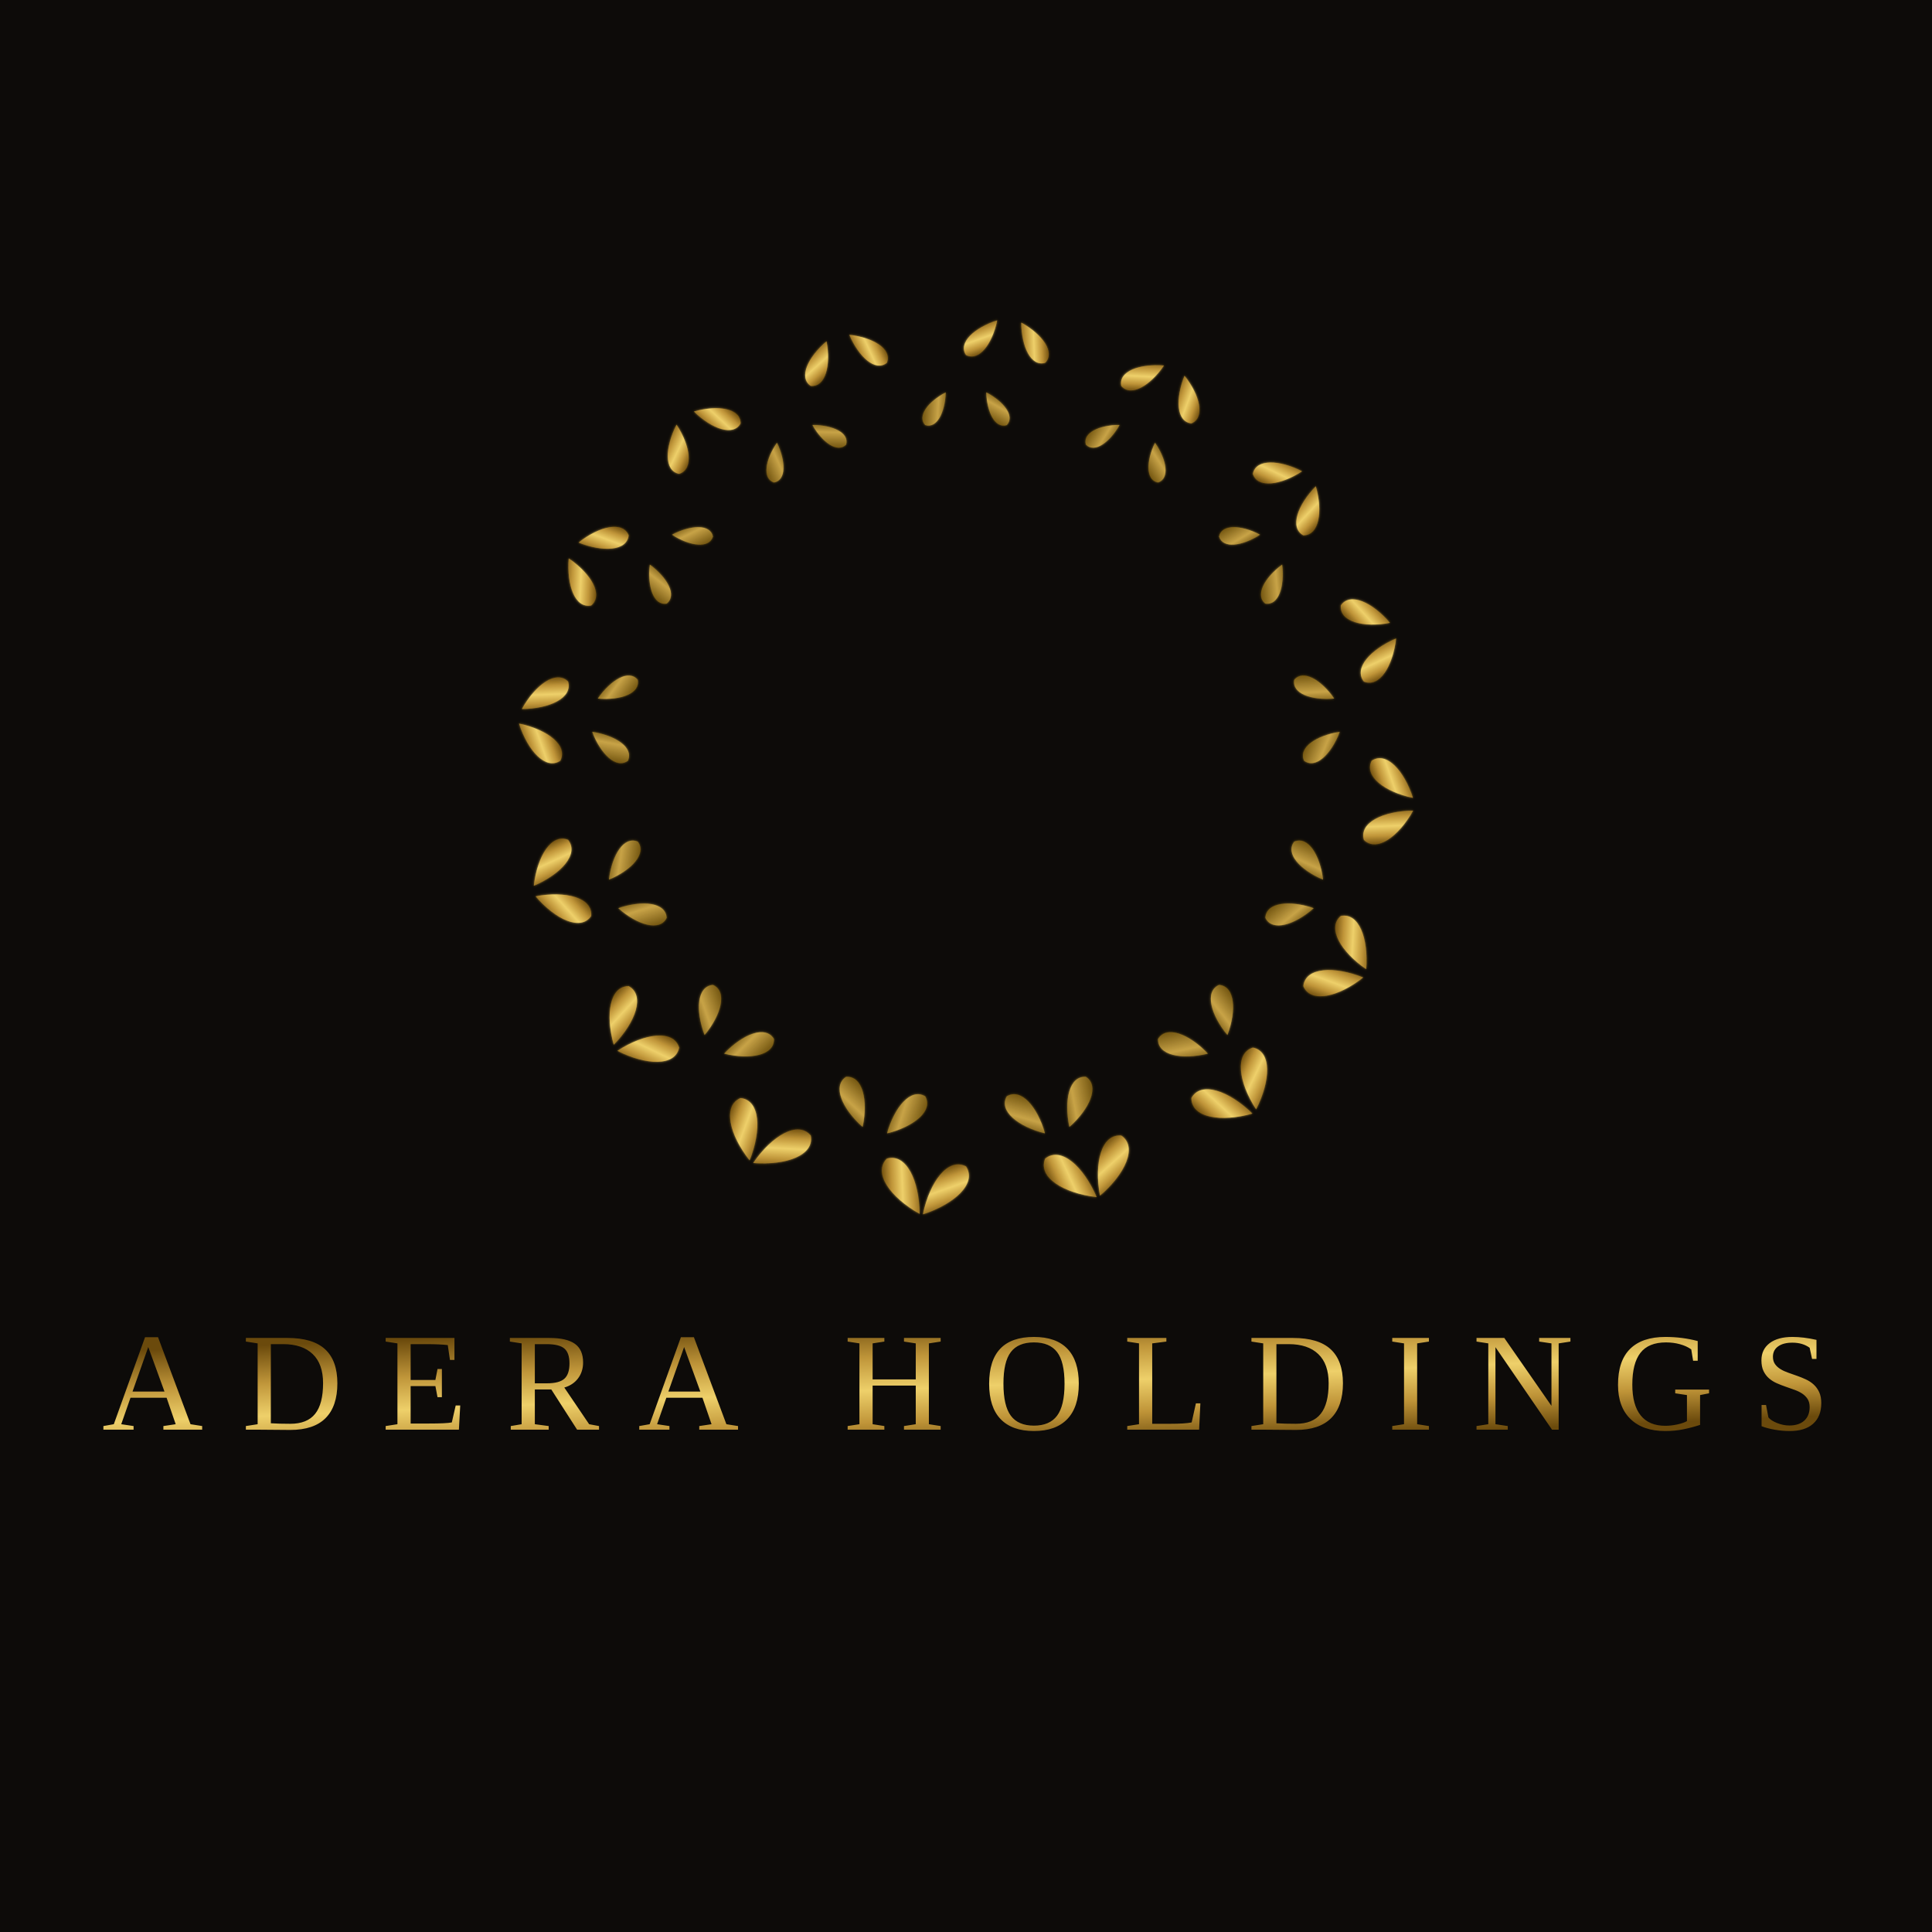
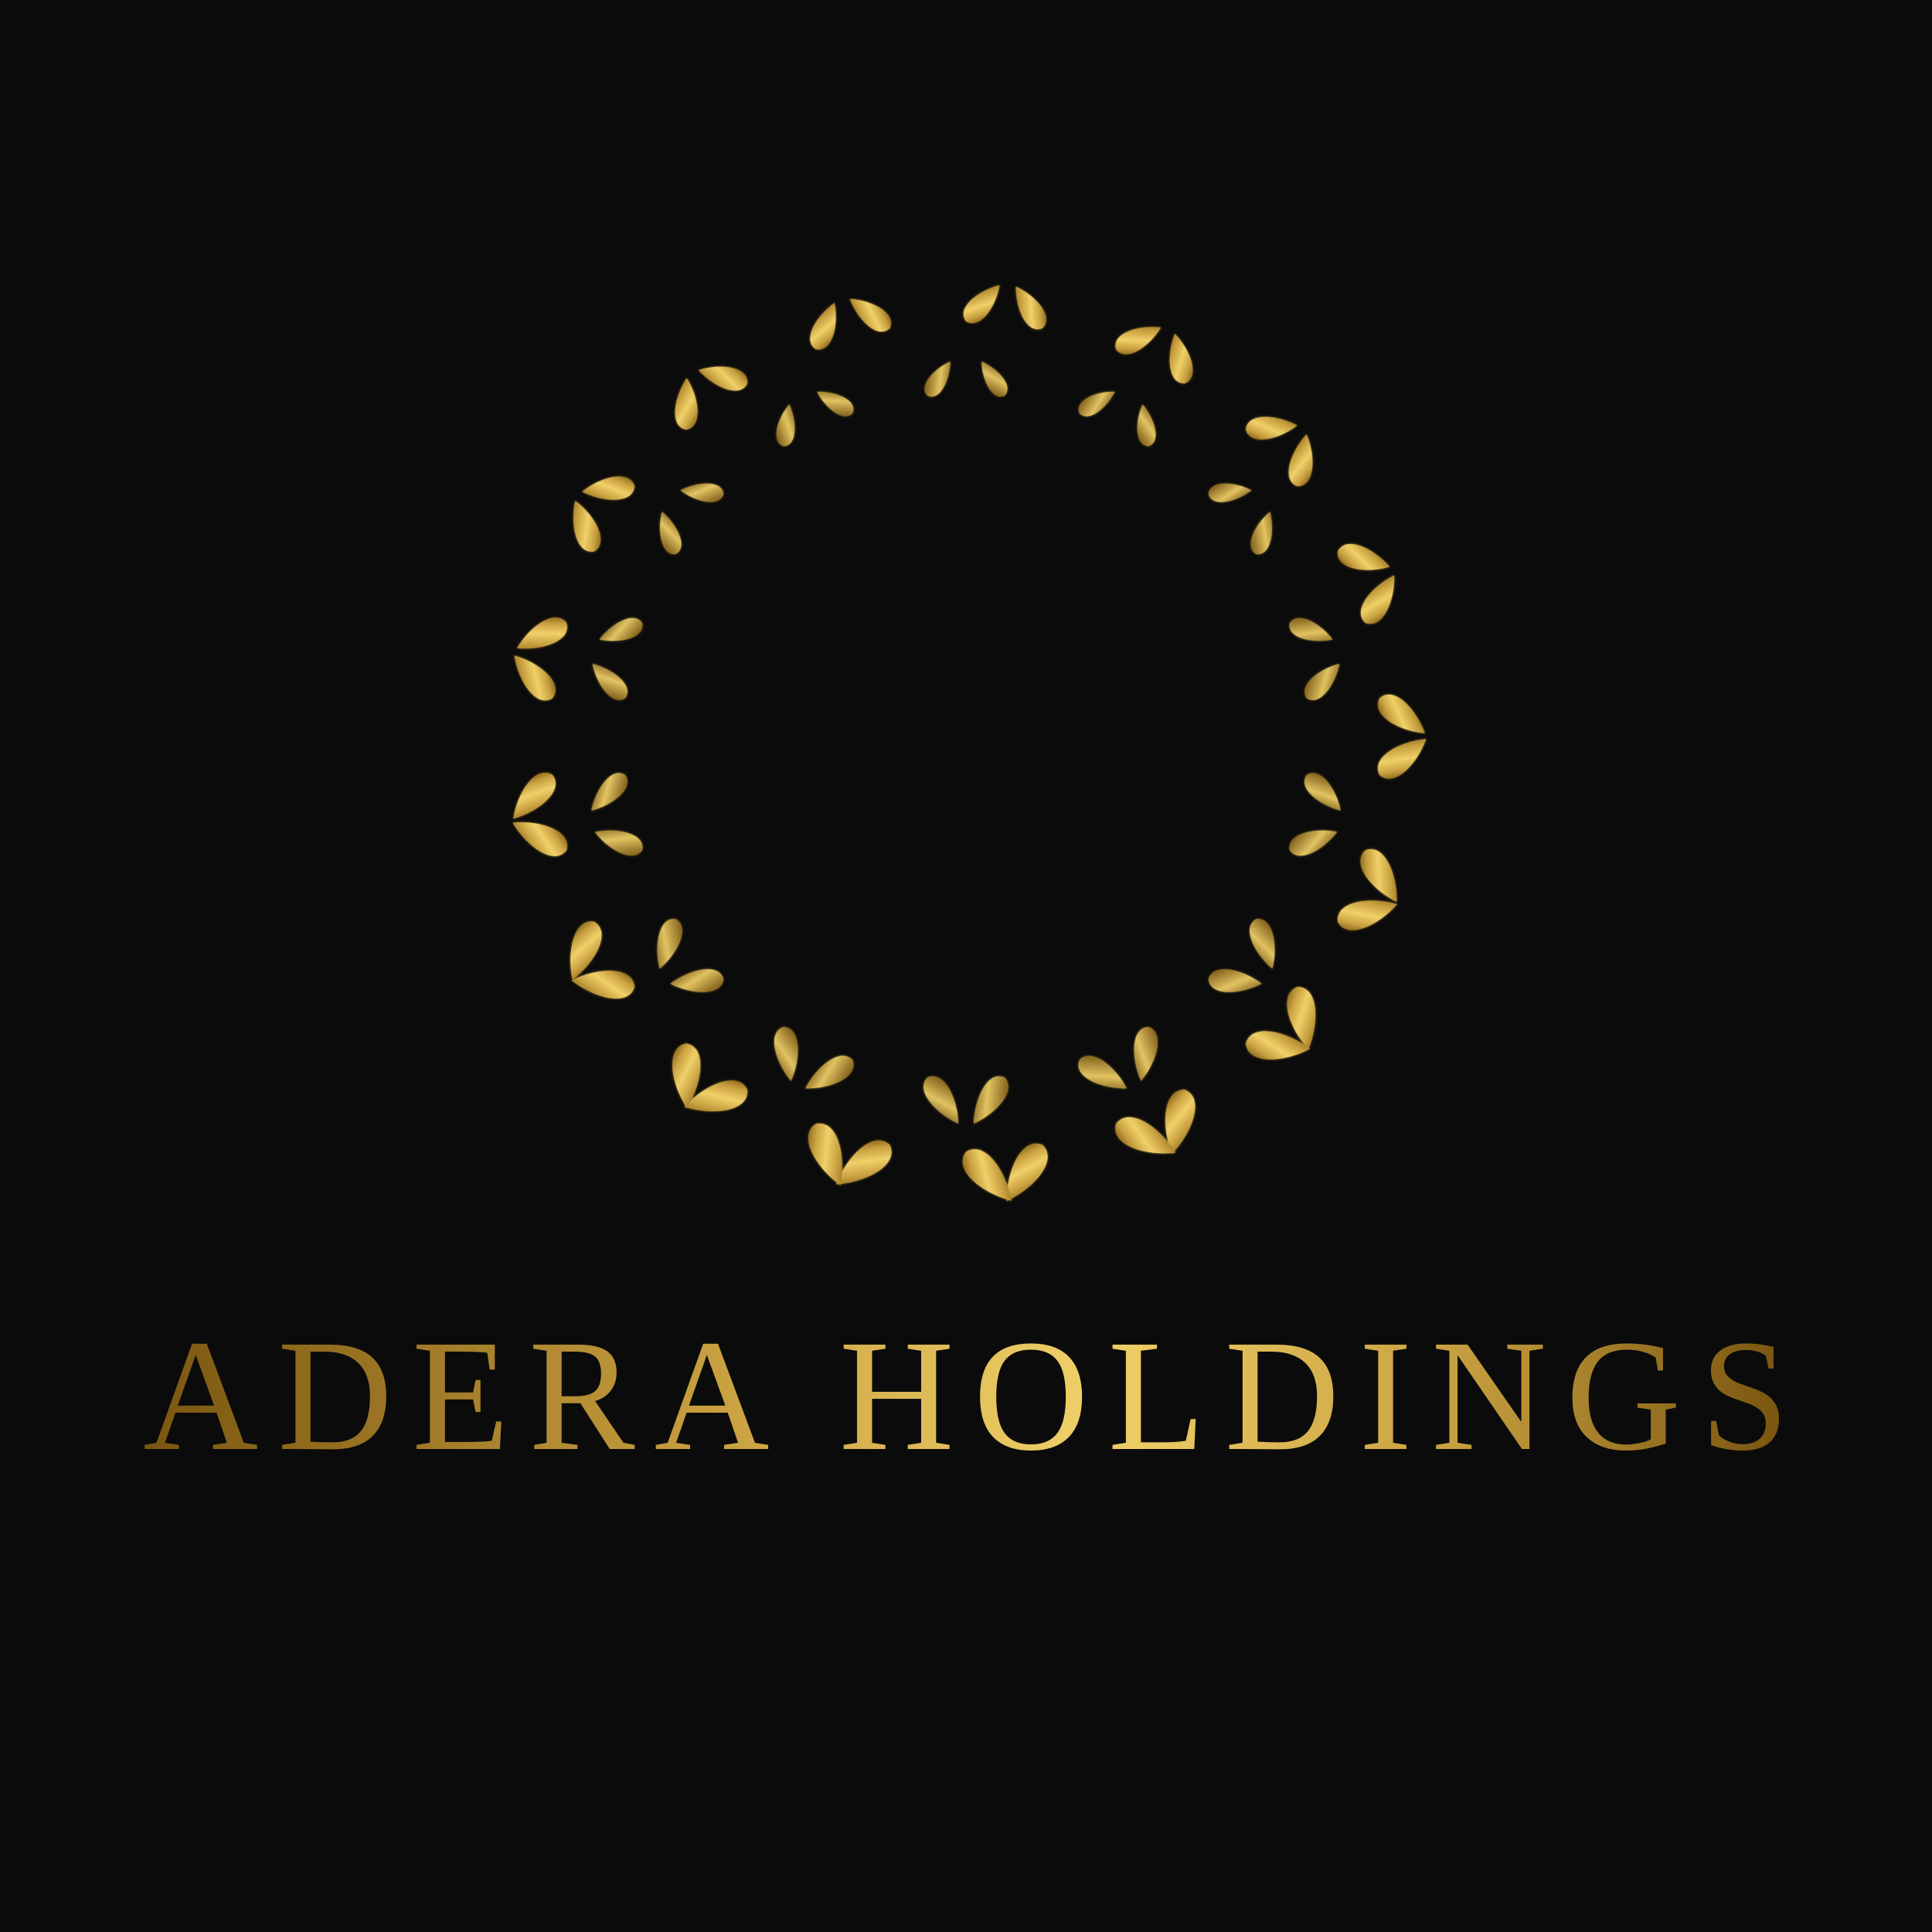
<svg xmlns="http://www.w3.org/2000/svg" viewBox="0 0 800 800" width="800" height="800">
  <defs>
-     <linearGradient id="g1" x1="15%" y1="5%" x2="85%" y2="95%">
-       <stop offset="0%" stop-color="#6B4A0C" />
-       <stop offset="28%" stop-color="#C0963A" />
-       <stop offset="52%" stop-color="#EED06A" />
-       <stop offset="76%" stop-color="#BF9438" />
-       <stop offset="100%" stop-color="#6B4A0C" />
+     <linearGradient id="gOuter" x1="10%" y1="0%" x2="90%" y2="100%">
+       <stop offset="0%" stop-color="#7A5610" />
+       <stop offset="30%" stop-color="#C8A040" />
+       <stop offset="55%" stop-color="#F0D068" />
+       <stop offset="78%" stop-color="#C8A040" />
+       <stop offset="100%" stop-color="#7A5610" />
    </linearGradient>
-     <linearGradient id="g2" x1="85%" y1="5%" x2="15%" y2="95%">
-       <stop offset="0%" stop-color="#7A5A10" />
-       <stop offset="40%" stop-color="#D8B04C" />
-       <stop offset="100%" stop-color="#7A5A10" />
+     <linearGradient id="gInner" x1="90%" y1="0%" x2="10%" y2="100%">
+       <stop offset="0%" stop-color="#7A5610" />
+       <stop offset="45%" stop-color="#F0D068" />
+       <stop offset="100%" stop-color="#7A5610" />
+     </linearGradient>
+     <linearGradient id="gText" x1="0%" y1="0%" x2="100%" y2="0%">
+       <stop offset="0%" stop-color="#7A5610" />
+       <stop offset="35%" stop-color="#C8A040" />
+       <stop offset="58%" stop-color="#F0D068" />
+       <stop offset="80%" stop-color="#C8A040" />
+       <stop offset="100%" stop-color="#7A5610" />
    </linearGradient>
    <filter id="soft">
-       <feGaussianBlur stdDeviation="0.6" result="b" />
+       <feGaussianBlur stdDeviation="0.55" result="b" />
      <feComposite in="SourceGraphic" in2="b" operator="over" />
    </filter>
  </defs>
-   <rect width="800" height="800" fill="#0D0B09" />
-   <g fill="url(#g1)" filter="url(#soft)">
-     <path d="M 0 0 C  5.88 -1.55    5.00 -10.63    0 -19.32 C  -5.00 -10.63    -5.88 -1.55    0 0 Z" transform="translate(400.00,147.00) rotate(42.00)" />
-     <path d="M 0 0 C  5.90 -1.55    5.02 -10.66    0 -19.39 C  -5.02 -10.66    -5.90 -1.55    0 0 Z" transform="translate(432.78,150.23) rotate(-30.75)" />
-     <path d="M 0 0 C  5.97 -1.57    5.07 -10.78    0 -19.60 C  -5.07 -10.78    -5.97 -1.57    0 0 Z" transform="translate(464.29,159.79) rotate(64.50)" />
-     <path d="M 0 0 C  6.07 -1.60    5.16 -10.97    0 -19.94 C  -5.16 -10.97    -6.07 -1.60    0 0 Z" transform="translate(493.34,175.31) rotate(-8.25)" />
-     <path d="M 0 0 C  6.21 -1.63    5.28 -11.22    0 -20.40 C  -5.28 -11.22    -6.21 -1.63    0 0 Z" transform="translate(518.79,196.21) rotate(87.00)" />
-     <path d="M 0 0 C  6.38 -1.68    5.42 -11.53    0 -20.96 C  -5.42 -11.53    -6.38 -1.68    0 0 Z" transform="translate(539.69,221.66) rotate(14.25)" />
-     <path d="M 0 0 C  6.57 -1.73    5.59 -11.88    0 -21.59 C  -5.59 -11.88    -6.57 -1.73    0 0 Z" transform="translate(555.21,250.71) rotate(109.50)" />
-     <path d="M 0 0 C  6.78 -1.78    5.76 -12.26    0 -22.28 C  -5.76 -12.26    -6.78 -1.78    0 0 Z" transform="translate(564.77,282.22) rotate(36.75)" />
-     <path d="M 0 0 C  7.00 -1.84    5.95 -12.65    0 -23.00 C  -5.95 -12.65    -7.00 -1.84    0 0 Z" transform="translate(568.00,315.00) rotate(132.00)" />
-     <path d="M 0 0 C  7.22 -1.90    6.14 -13.04    0 -23.72 C  -6.14 -13.04    -7.22 -1.90    0 0 Z" transform="translate(564.77,347.78) rotate(59.25)" />
-     <path d="M 0 0 C  7.43 -1.95    6.31 -13.42    0 -24.41 C  -6.31 -13.42    -7.43 -1.95    0 0 Z" transform="translate(555.21,379.29) rotate(154.50)" />
-     <path d="M 0 0 C  7.62 -2.00    6.48 -13.77    0 -25.04 C  -6.48 -13.77    -7.62 -2.00    0 0 Z" transform="translate(539.69,408.34) rotate(81.75)" />
-     <path d="M 0 0 C  7.79 -2.05    6.62 -14.08    0 -25.60 C  -6.62 -14.08    -7.79 -2.05    0 0 Z" transform="translate(518.79,433.79) rotate(177.00)" />
-     <path d="M 0 0 C  7.93 -2.08    6.74 -14.33    0 -26.06 C  -6.74 -14.33    -7.93 -2.08    0 0 Z" transform="translate(493.34,454.69) rotate(104.25)" />
-     <path d="M 0 0 C  8.03 -2.11    6.83 -14.52    0 -26.40 C  -6.83 -14.52    -8.03 -2.11    0 0 Z" transform="translate(464.29,470.21) rotate(199.50)" />
-     <path d="M 0 0 C  8.10 -2.13    6.88 -14.64    0 -26.61 C  -6.88 -14.64    -8.10 -2.13    0 0 Z" transform="translate(432.78,479.77) rotate(126.75)" />
-     <path d="M 0 0 C  8.12 -2.13    6.90 -14.67    0 -26.68 C  -6.90 -14.67    -8.12 -2.13    0 0 Z" transform="translate(400.00,483.00) rotate(222.00)" />
-     <path d="M 0 0 C  8.10 -2.13    6.88 -14.64    0 -26.61 C  -6.88 -14.64    -8.10 -2.13    0 0 Z" transform="translate(367.22,479.77) rotate(149.25)" />
-     <path d="M 0 0 C  8.03 -2.11    6.83 -14.52    0 -26.40 C  -6.83 -14.52    -8.03 -2.11    0 0 Z" transform="translate(335.71,470.21) rotate(244.50)" />
-     <path d="M 0 0 C  7.93 -2.08    6.74 -14.33    0 -26.06 C  -6.74 -14.33    -7.93 -2.08    0 0 Z" transform="translate(306.66,454.69) rotate(171.75)" />
-     <path d="M 0 0 C  7.79 -2.05    6.62 -14.08    0 -25.60 C  -6.62 -14.08    -7.79 -2.05    0 0 Z" transform="translate(281.21,433.79) rotate(267.00)" />
-     <path d="M 0 0 C  7.62 -2.00    6.48 -13.77    0 -25.04 C  -6.48 -13.77    -7.62 -2.00    0 0 Z" transform="translate(260.31,408.34) rotate(194.25)" />
-     <path d="M 0 0 C  7.43 -1.95    6.31 -13.42    0 -24.41 C  -6.31 -13.42    -7.43 -1.95    0 0 Z" transform="translate(244.79,379.29) rotate(289.50)" />
-     <path d="M 0 0 C  7.22 -1.90    6.14 -13.04    0 -23.72 C  -6.14 -13.04    -7.22 -1.90    0 0 Z" transform="translate(235.23,347.78) rotate(216.75)" />
-     <path d="M 0 0 C  7.00 -1.84    5.95 -12.65    0 -23.00 C  -5.95 -12.65    -7.00 -1.84    0 0 Z" transform="translate(232.00,315.00) rotate(312.00)" />
-     <path d="M 0 0 C  6.78 -1.78    5.76 -12.26    0 -22.28 C  -5.76 -12.26    -6.78 -1.78    0 0 Z" transform="translate(235.23,282.22) rotate(239.25)" />
-     <path d="M 0 0 C  6.57 -1.73    5.59 -11.88    0 -21.59 C  -5.59 -11.88    -6.57 -1.73    0 0 Z" transform="translate(244.79,250.71) rotate(334.50)" />
-     <path d="M 0 0 C  6.38 -1.68    5.42 -11.53    0 -20.96 C  -5.42 -11.53    -6.38 -1.68    0 0 Z" transform="translate(260.31,221.66) rotate(261.75)" />
-     <path d="M 0 0 C  6.21 -1.63    5.28 -11.22    0 -20.40 C  -5.28 -11.22    -6.21 -1.63    0 0 Z" transform="translate(281.21,196.21) rotate(357.00)" />
-     <path d="M 0 0 C  6.07 -1.60    5.16 -10.97    0 -19.94 C  -5.16 -10.97    -6.07 -1.60    0 0 Z" transform="translate(306.66,175.31) rotate(284.25)" />
-     <path d="M 0 0 C  5.97 -1.57    5.07 -10.78    0 -19.60 C  -5.07 -10.78    -5.97 -1.57    0 0 Z" transform="translate(335.71,159.79) rotate(379.50)" />
-     <path d="M 0 0 C  5.90 -1.55    5.02 -10.66    0 -19.39 C  -5.02 -10.66    -5.90 -1.55    0 0 Z" transform="translate(367.22,150.23) rotate(306.75)" />
+   <rect width="800" height="800" fill="#0B0B0B" />
+   <g fill="url(#gOuter)" filter="url(#soft)">
+     <path d="M 0 0 C  6.60 -1.22    5.16 -12.24    0 -20.40 C  -5.16 -12.24    -6.60 -1.22    0 0 Z" transform="translate(400.00,133.00) rotate(43.00)" />
+     <path d="M 0 0 C  6.62 -1.23    5.17 -12.28    0 -20.46 C  -5.17 -12.28    -6.62 -1.23    0 0 Z" transform="translate(431.60,135.93) rotate(-32.41)" />
+     <path d="M 0 0 C  6.68 -1.24    5.22 -12.39    0 -20.64 C  -5.22 -12.39    -6.68 -1.24    0 0 Z" transform="translate(462.13,144.61) rotate(64.18)" />
+     <path d="M 0 0 C  6.78 -1.26    5.29 -12.56    0 -20.94 C  -5.29 -12.56    -6.78 -1.26    0 0 Z" transform="translate(490.55,158.76) rotate(-11.24)" />
+     <path d="M 0 0 C  6.91 -1.28    5.40 -12.80    0 -21.34 C  -5.40 -12.80    -6.91 -1.28    0 0 Z" transform="translate(515.88,177.89) rotate(85.35)" />
+     <path d="M 0 0 C  7.07 -1.31    5.52 -13.10    0 -21.83 C  -5.52 -13.10    -7.07 -1.31    0 0 Z" transform="translate(537.26,201.35) rotate(9.94)" />
+     <path d="M 0 0 C  7.25 -1.34    5.66 -13.44    0 -22.40 C  -5.66 -13.44    -7.25 -1.34    0 0 Z" transform="translate(553.97,228.33) rotate(106.53)" />
+     <path d="M 0 0 C  7.45 -1.38    5.82 -13.81    0 -23.01 C  -5.82 -13.81    -7.45 -1.38    0 0 Z" transform="translate(565.43,257.93) rotate(31.12)" />
+     <path d="M 0 0 C  7.66 -1.42    5.98 -14.20    0 -23.67 C  -5.98 -14.20    -7.66 -1.42    0 0 Z" transform="translate(571.27,289.13) rotate(127.71)" />
+     <path d="M 0 0 C  7.88 -1.46    6.15 -14.60    0 -24.33 C  -6.15 -14.60    -7.88 -1.46    0 0 Z" transform="translate(571.27,320.87) rotate(52.29)" />
+     <path d="M 0 0 C  8.09 -1.50    6.32 -14.99    0 -24.99 C  -6.32 -14.99    -8.09 -1.50    0 0 Z" transform="translate(565.43,352.07) rotate(148.88)" />
+     <path d="M 0 0 C  8.29 -1.54    6.47 -15.36    0 -25.60 C  -6.47 -15.36    -8.29 -1.54    0 0 Z" transform="translate(553.97,381.67) rotate(73.47)" />
+     <path d="M 0 0 C  8.47 -1.57    6.62 -15.70    0 -26.17 C  -6.62 -15.70    -8.47 -1.57    0 0 Z" transform="translate(537.26,408.65) rotate(170.06)" />
+     <path d="M 0 0 C  8.63 -1.60    6.74 -16.00    0 -26.66 C  -6.74 -16.00    -8.63 -1.60    0 0 Z" transform="translate(515.88,432.11) rotate(94.65)" />
+     <path d="M 0 0 C  8.76 -1.62    6.84 -16.24    0 -27.06 C  -6.84 -16.24    -8.76 -1.62    0 0 Z" transform="translate(490.55,451.24) rotate(191.24)" />
+     <path d="M 0 0 C  8.86 -1.64    6.92 -16.41    0 -27.36 C  -6.92 -16.41    -8.86 -1.64    0 0 Z" transform="translate(462.13,465.39) rotate(115.82)" />
+     <path d="M 0 0 C  8.92 -1.65    6.96 -16.52    0 -27.54 C  -6.96 -16.52    -8.92 -1.65    0 0 Z" transform="translate(431.60,474.07) rotate(212.41)" />
+     <path d="M 0 0 C  8.94 -1.66    6.98 -16.56    0 -27.60 C  -6.98 -16.56    -8.94 -1.66    0 0 Z" transform="translate(400.00,477.00) rotate(137.00)" />
+     <path d="M 0 0 C  8.92 -1.65    6.96 -16.52    0 -27.54 C  -6.96 -16.52    -8.92 -1.65    0 0 Z" transform="translate(368.40,474.07) rotate(233.59)" />
+     <path d="M 0 0 C  8.86 -1.64    6.92 -16.41    0 -27.36 C  -6.92 -16.41    -8.86 -1.64    0 0 Z" transform="translate(337.87,465.39) rotate(158.18)" />
+     <path d="M 0 0 C  8.76 -1.62    6.84 -16.24    0 -27.06 C  -6.84 -16.24    -8.76 -1.62    0 0 Z" transform="translate(309.45,451.24) rotate(254.76)" />
+     <path d="M 0 0 C  8.63 -1.60    6.74 -16.00    0 -26.66 C  -6.74 -16.00    -8.63 -1.60    0 0 Z" transform="translate(284.12,432.11) rotate(179.35)" />
+     <path d="M 0 0 C  8.47 -1.57    6.62 -15.70    0 -26.17 C  -6.62 -15.70    -8.47 -1.57    0 0 Z" transform="translate(262.74,408.65) rotate(275.94)" />
+     <path d="M 0 0 C  8.29 -1.54    6.47 -15.36    0 -25.60 C  -6.47 -15.36    -8.29 -1.54    0 0 Z" transform="translate(246.03,381.67) rotate(200.53)" />
+     <path d="M 0 0 C  8.09 -1.50    6.32 -14.99    0 -24.99 C  -6.32 -14.99    -8.09 -1.50    0 0 Z" transform="translate(234.57,352.07) rotate(297.12)" />
+     <path d="M 0 0 C  7.88 -1.46    6.15 -14.60    0 -24.33 C  -6.15 -14.60    -7.88 -1.46    0 0 Z" transform="translate(228.73,320.87) rotate(221.71)" />
+     <path d="M 0 0 C  7.66 -1.42    5.98 -14.20    0 -23.67 C  -5.98 -14.20    -7.66 -1.42    0 0 Z" transform="translate(228.73,289.13) rotate(318.29)" />
+     <path d="M 0 0 C  7.45 -1.38    5.82 -13.81    0 -23.01 C  -5.82 -13.81    -7.45 -1.38    0 0 Z" transform="translate(234.57,257.93) rotate(242.88)" />
+     <path d="M 0 0 C  7.25 -1.34    5.66 -13.44    0 -22.40 C  -5.66 -13.44    -7.25 -1.34    0 0 Z" transform="translate(246.03,228.33) rotate(339.47)" />
+     <path d="M 0 0 C  7.07 -1.31    5.52 -13.10    0 -21.83 C  -5.52 -13.10    -7.07 -1.31    0 0 Z" transform="translate(262.74,201.35) rotate(264.06)" />
+     <path d="M 0 0 C  6.91 -1.28    5.40 -12.80    0 -21.34 C  -5.40 -12.80    -6.91 -1.28    0 0 Z" transform="translate(284.12,177.89) rotate(360.65)" />
+     <path d="M 0 0 C  6.78 -1.26    5.29 -12.56    0 -20.94 C  -5.29 -12.56    -6.78 -1.26    0 0 Z" transform="translate(309.45,158.76) rotate(285.24)" />
+     <path d="M 0 0 C  6.68 -1.24    5.22 -12.39    0 -20.64 C  -5.22 -12.39    -6.68 -1.24    0 0 Z" transform="translate(337.87,144.61) rotate(381.82)" />
+     <path d="M 0 0 C  6.62 -1.23    5.17 -12.28    0 -20.46 C  -5.17 -12.28    -6.62 -1.23    0 0 Z" transform="translate(368.40,135.93) rotate(306.41)" />
  </g>
-   <g fill="url(#g2)" opacity="0.92" filter="url(#soft)">
-     <path d="M 0 0 C  4.88 -1.28    4.15 -8.79    0 -15.98 C  -4.15 -8.79    -4.88 -1.28    0 0 Z" transform="translate(416.88,176.02) rotate(-32.08)" />
-     <path d="M 0 0 C  4.93 -1.29    4.19 -8.89    0 -16.16 C  -4.19 -8.89    -4.93 -1.29    0 0 Z" transform="translate(449.64,184.10) rotate(59.77)" />
-     <path d="M 0 0 C  5.04 -1.32    4.28 -9.07    0 -16.50 C  -4.28 -9.07    -5.04 -1.32    0 0 Z" transform="translate(479.53,199.78) rotate(-4.38)" />
-     <path d="M 0 0 C  5.18 -1.36    4.41 -9.34    0 -16.98 C  -4.41 -9.34    -5.18 -1.36    0 0 Z" transform="translate(504.79,222.16) rotate(87.46)" />
-     <path d="M 0 0 C  5.37 -1.41    4.56 -9.67    0 -17.59 C  -4.56 -9.67    -5.37 -1.41    0 0 Z" transform="translate(523.96,249.94) rotate(23.31)" />
-     <path d="M 0 0 C  5.58 -1.46    4.74 -10.05    0 -18.27 C  -4.74 -10.05    -5.58 -1.46    0 0 Z" transform="translate(535.93,281.50) rotate(115.15)" />
-     <path d="M 0 0 C  5.80 -1.52    4.93 -10.45    0 -19.00 C  -4.93 -10.45    -5.80 -1.52    0 0 Z" transform="translate(540.00,315.00) rotate(51.00)" />
-     <path d="M 0 0 C  6.02 -1.58    5.12 -10.85    0 -19.73 C  -5.12 -10.85    -6.02 -1.58    0 0 Z" transform="translate(535.93,348.50) rotate(142.85)" />
-     <path d="M 0 0 C  6.23 -1.63    5.30 -11.23    0 -20.41 C  -5.30 -11.23    -6.23 -1.63    0 0 Z" transform="translate(523.96,380.06) rotate(78.69)" />
-     <path d="M 0 0 C  6.42 -1.68    5.45 -11.56    0 -21.02 C  -5.45 -11.56    -6.42 -1.68    0 0 Z" transform="translate(504.79,407.84) rotate(170.54)" />
-     <path d="M 0 0 C  6.56 -1.72    5.58 -11.83    0 -21.50 C  -5.58 -11.83    -6.56 -1.72    0 0 Z" transform="translate(479.53,430.22) rotate(106.38)" />
-     <path d="M 0 0 C  6.67 -1.75    5.67 -12.01    0 -21.84 C  -5.67 -12.01    -6.67 -1.75    0 0 Z" transform="translate(449.64,445.90) rotate(198.23)" />
-     <path d="M 0 0 C  6.72 -1.76    5.71 -12.11    0 -22.02 C  -5.71 -12.11    -6.72 -1.76    0 0 Z" transform="translate(416.88,453.98) rotate(134.08)" />
-     <path d="M 0 0 C  6.72 -1.76    5.71 -12.11    0 -22.02 C  -5.71 -12.11    -6.72 -1.76    0 0 Z" transform="translate(383.12,453.98) rotate(225.92)" />
-     <path d="M 0 0 C  6.67 -1.75    5.67 -12.01    0 -21.84 C  -5.67 -12.01    -6.67 -1.75    0 0 Z" transform="translate(350.36,445.90) rotate(161.77)" />
-     <path d="M 0 0 C  6.56 -1.72    5.58 -11.83    0 -21.50 C  -5.58 -11.83    -6.56 -1.72    0 0 Z" transform="translate(320.47,430.22) rotate(253.62)" />
-     <path d="M 0 0 C  6.42 -1.68    5.45 -11.56    0 -21.02 C  -5.45 -11.56    -6.42 -1.68    0 0 Z" transform="translate(295.21,407.84) rotate(189.46)" />
-     <path d="M 0 0 C  6.23 -1.63    5.30 -11.23    0 -20.41 C  -5.30 -11.23    -6.23 -1.63    0 0 Z" transform="translate(276.04,380.06) rotate(281.31)" />
-     <path d="M 0 0 C  6.02 -1.58    5.12 -10.85    0 -19.73 C  -5.12 -10.85    -6.02 -1.58    0 0 Z" transform="translate(264.07,348.50) rotate(217.15)" />
-     <path d="M 0 0 C  5.80 -1.52    4.93 -10.45    0 -19.00 C  -4.93 -10.45    -5.80 -1.52    0 0 Z" transform="translate(260.00,315.00) rotate(309.00)" />
-     <path d="M 0 0 C  5.58 -1.46    4.74 -10.05    0 -18.27 C  -4.74 -10.05    -5.58 -1.46    0 0 Z" transform="translate(264.07,281.50) rotate(244.85)" />
-     <path d="M 0 0 C  5.37 -1.41    4.56 -9.67    0 -17.59 C  -4.56 -9.67    -5.37 -1.41    0 0 Z" transform="translate(276.04,249.94) rotate(336.69)" />
-     <path d="M 0 0 C  5.18 -1.36    4.41 -9.34    0 -16.98 C  -4.41 -9.34    -5.18 -1.36    0 0 Z" transform="translate(295.21,222.16) rotate(272.54)" />
-     <path d="M 0 0 C  5.04 -1.32    4.28 -9.07    0 -16.50 C  -4.28 -9.07    -5.04 -1.32    0 0 Z" transform="translate(320.47,199.78) rotate(364.38)" />
-     <path d="M 0 0 C  4.93 -1.29    4.19 -8.89    0 -16.16 C  -4.19 -8.89    -4.93 -1.29    0 0 Z" transform="translate(350.36,184.10) rotate(300.23)" />
-     <path d="M 0 0 C  4.88 -1.28    4.15 -8.79    0 -15.98 C  -4.15 -8.79    -4.88 -1.28    0 0 Z" transform="translate(383.12,176.02) rotate(392.08)" />
+   <g fill="url(#gInner)" opacity="0.93" filter="url(#soft)">
+     <path d="M 0 0 C  5.36 -1.02    4.19 -10.21    0 -17.02 C  -4.19 -10.21    -5.36 -1.02    0 0 Z" transform="translate(415.90,163.89) rotate(-33.57)" />
+     <path d="M 0 0 C  5.41 -1.03    4.22 -10.30    0 -17.17 C  -4.22 -10.30    -5.41 -1.03    0 0 Z" transform="translate(446.90,170.97) rotate(59.29)" />
+     <path d="M 0 0 C  5.50 -1.05    4.30 -10.48    0 -17.46 C  -4.30 -10.48    -5.50 -1.05    0 0 Z" transform="translate(475.55,184.77) rotate(-7.86)" />
+     <path d="M 0 0 C  5.63 -1.07    4.40 -10.73    0 -17.88 C  -4.40 -10.73    -5.63 -1.07    0 0 Z" transform="translate(500.41,204.59) rotate(85.00)" />
+     <path d="M 0 0 C  5.80 -1.10    4.53 -11.04    0 -18.40 C  -4.53 -11.04    -5.80 -1.10    0 0 Z" transform="translate(520.23,229.45) rotate(17.86)" />
+     <path d="M 0 0 C  5.99 -1.14    4.68 -11.41    0 -19.01 C  -4.68 -11.41    -5.99 -1.14    0 0 Z" transform="translate(534.03,258.10) rotate(110.71)" />
+     <path d="M 0 0 C  6.19 -1.18    4.84 -11.80    0 -19.66 C  -4.84 -11.80    -6.19 -1.18    0 0 Z" transform="translate(541.11,289.10) rotate(43.57)" />
+     <path d="M 0 0 C  6.41 -1.22    5.00 -12.20    0 -20.34 C  -5.00 -12.20    -6.41 -1.22    0 0 Z" transform="translate(541.11,320.90) rotate(136.43)" />
+     <path d="M 0 0 C  6.61 -1.26    5.16 -12.59    0 -20.99 C  -5.16 -12.59    -6.61 -1.26    0 0 Z" transform="translate(534.03,351.90) rotate(69.29)" />
+     <path d="M 0 0 C  6.80 -1.30    5.31 -12.96    0 -21.60 C  -5.31 -12.96    -6.80 -1.30    0 0 Z" transform="translate(520.23,380.55) rotate(162.14)" />
+     <path d="M 0 0 C  6.97 -1.33    5.44 -13.27    0 -22.12 C  -5.44 -13.27    -6.97 -1.33    0 0 Z" transform="translate(500.41,405.41) rotate(95.00)" />
+     <path d="M 0 0 C  7.10 -1.35    5.54 -13.52    0 -22.54 C  -5.54 -13.52    -7.10 -1.35    0 0 Z" transform="translate(475.55,425.23) rotate(187.86)" />
+     <path d="M 0 0 C  7.19 -1.37    5.62 -13.70    0 -22.83 C  -5.62 -13.70    -7.19 -1.37    0 0 Z" transform="translate(446.90,439.03) rotate(120.71)" />
+     <path d="M 0 0 C  7.24 -1.38    5.65 -13.79    0 -22.98 C  -5.65 -13.79    -7.24 -1.38    0 0 Z" transform="translate(415.90,446.11) rotate(213.57)" />
+     <path d="M 0 0 C  7.24 -1.38    5.65 -13.79    0 -22.98 C  -5.65 -13.79    -7.24 -1.38    0 0 Z" transform="translate(384.10,446.11) rotate(146.43)" />
+     <path d="M 0 0 C  7.19 -1.37    5.62 -13.70    0 -22.83 C  -5.62 -13.70    -7.19 -1.37    0 0 Z" transform="translate(353.10,439.03) rotate(239.29)" />
+     <path d="M 0 0 C  7.10 -1.35    5.54 -13.52    0 -22.54 C  -5.54 -13.52    -7.10 -1.35    0 0 Z" transform="translate(324.45,425.23) rotate(172.14)" />
+     <path d="M 0 0 C  6.97 -1.33    5.44 -13.27    0 -22.12 C  -5.44 -13.27    -6.97 -1.33    0 0 Z" transform="translate(299.59,405.41) rotate(265.00)" />
+     <path d="M 0 0 C  6.80 -1.30    5.31 -12.96    0 -21.60 C  -5.31 -12.96    -6.80 -1.30    0 0 Z" transform="translate(279.77,380.55) rotate(197.86)" />
+     <path d="M 0 0 C  6.61 -1.26    5.16 -12.59    0 -20.99 C  -5.16 -12.59    -6.61 -1.26    0 0 Z" transform="translate(265.97,351.90) rotate(290.71)" />
+     <path d="M 0 0 C  6.41 -1.22    5.00 -12.20    0 -20.34 C  -5.00 -12.20    -6.41 -1.22    0 0 Z" transform="translate(258.89,320.90) rotate(223.57)" />
+     <path d="M 0 0 C  6.19 -1.18    4.84 -11.80    0 -19.66 C  -4.84 -11.80    -6.19 -1.18    0 0 Z" transform="translate(258.89,289.10) rotate(316.43)" />
+     <path d="M 0 0 C  5.99 -1.14    4.68 -11.41    0 -19.01 C  -4.68 -11.41    -5.99 -1.14    0 0 Z" transform="translate(265.97,258.10) rotate(249.29)" />
+     <path d="M 0 0 C  5.80 -1.10    4.53 -11.04    0 -18.40 C  -4.53 -11.04    -5.80 -1.10    0 0 Z" transform="translate(279.77,229.45) rotate(342.14)" />
+     <path d="M 0 0 C  5.63 -1.07    4.40 -10.73    0 -17.88 C  -4.40 -10.73    -5.63 -1.07    0 0 Z" transform="translate(299.59,204.59) rotate(275.00)" />
+     <path d="M 0 0 C  5.50 -1.05    4.30 -10.48    0 -17.46 C  -4.30 -10.48    -5.50 -1.05    0 0 Z" transform="translate(324.45,184.77) rotate(367.86)" />
+     <path d="M 0 0 C  5.41 -1.03    4.22 -10.30    0 -17.17 C  -4.22 -10.30    -5.41 -1.03    0 0 Z" transform="translate(353.10,170.97) rotate(300.71)" />
+     <path d="M 0 0 C  5.36 -1.02    4.19 -10.21    0 -17.02 C  -4.19 -10.21    -5.36 -1.02    0 0 Z" transform="translate(384.10,163.89) rotate(393.57)" />
  </g>
-   <text x="400" y="592" text-anchor="middle" font-family="Georgia, 'Times New Roman', serif" font-size="58" font-weight="400" letter-spacing="16" fill="url(#g1)">ADERA  HOLDINGS</text>
-   <line x1="178" y1="618" x2="622" y2="618" stroke="url(#g2)" stroke-width="0.8" opacity="0.38" />
+   <text x="400" y="600" text-anchor="middle" font-family="Georgia, 'Times New Roman', serif" font-size="66" font-weight="400" letter-spacing="8" fill="url(#gText)">ADERA HOLDINGS</text>
</svg>
